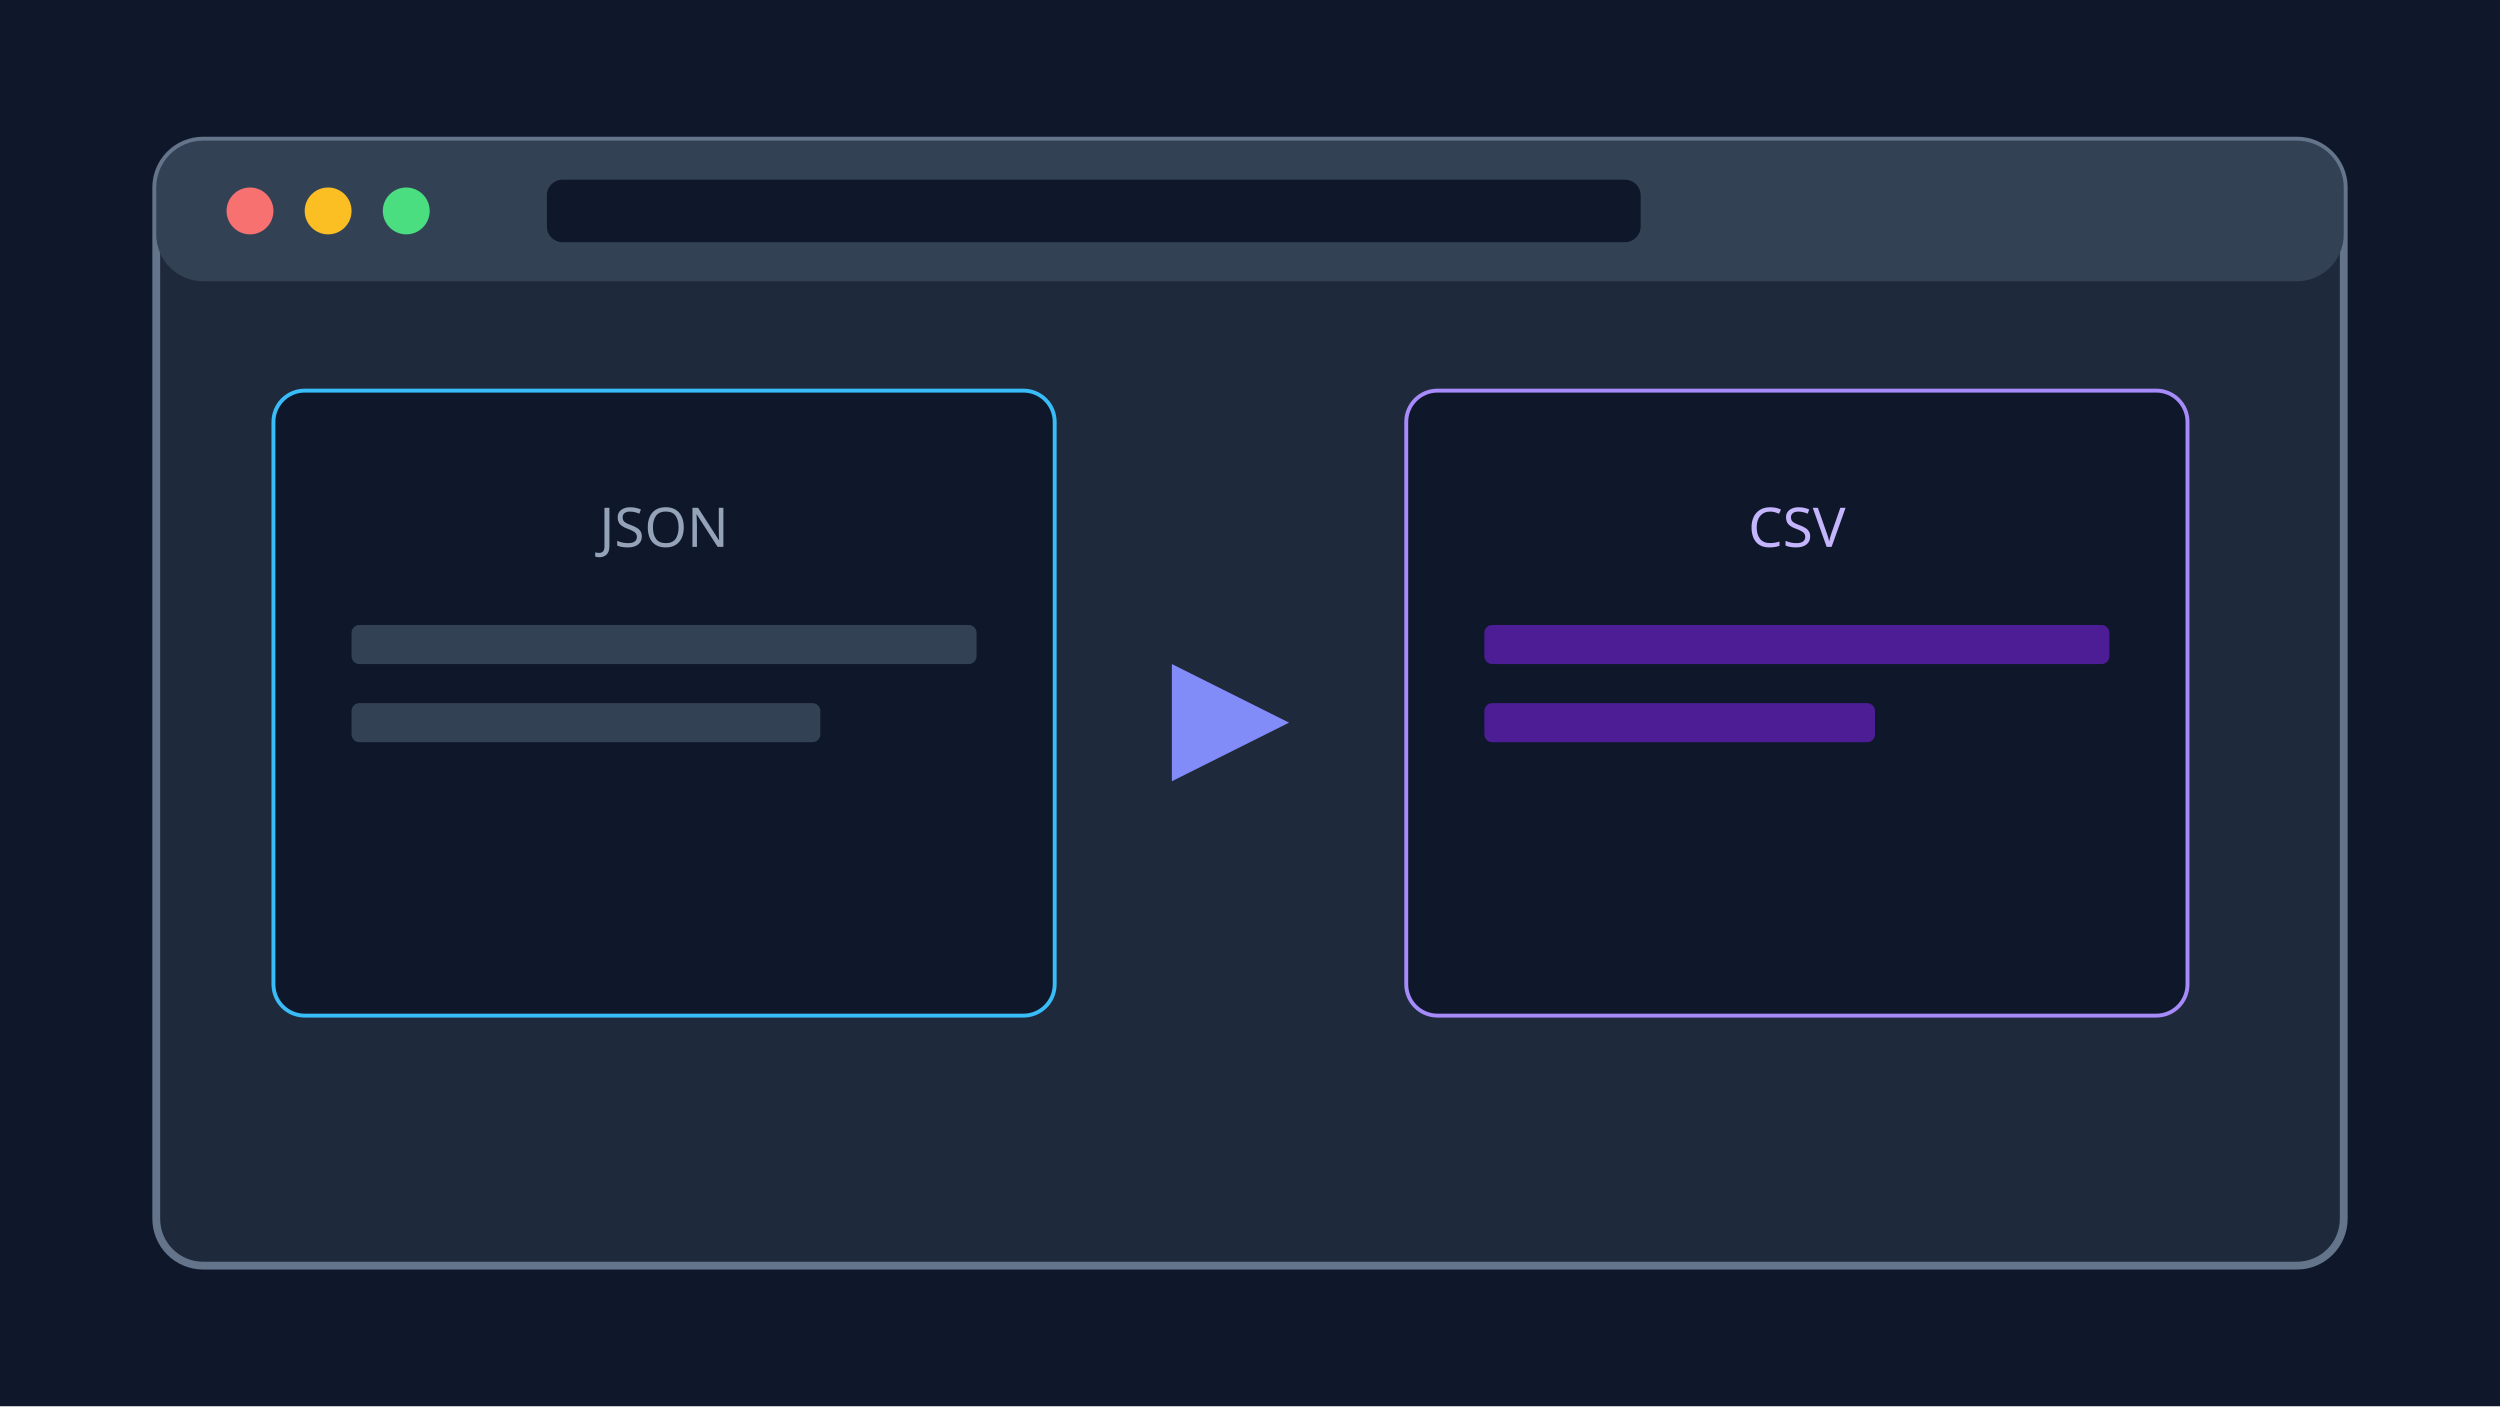
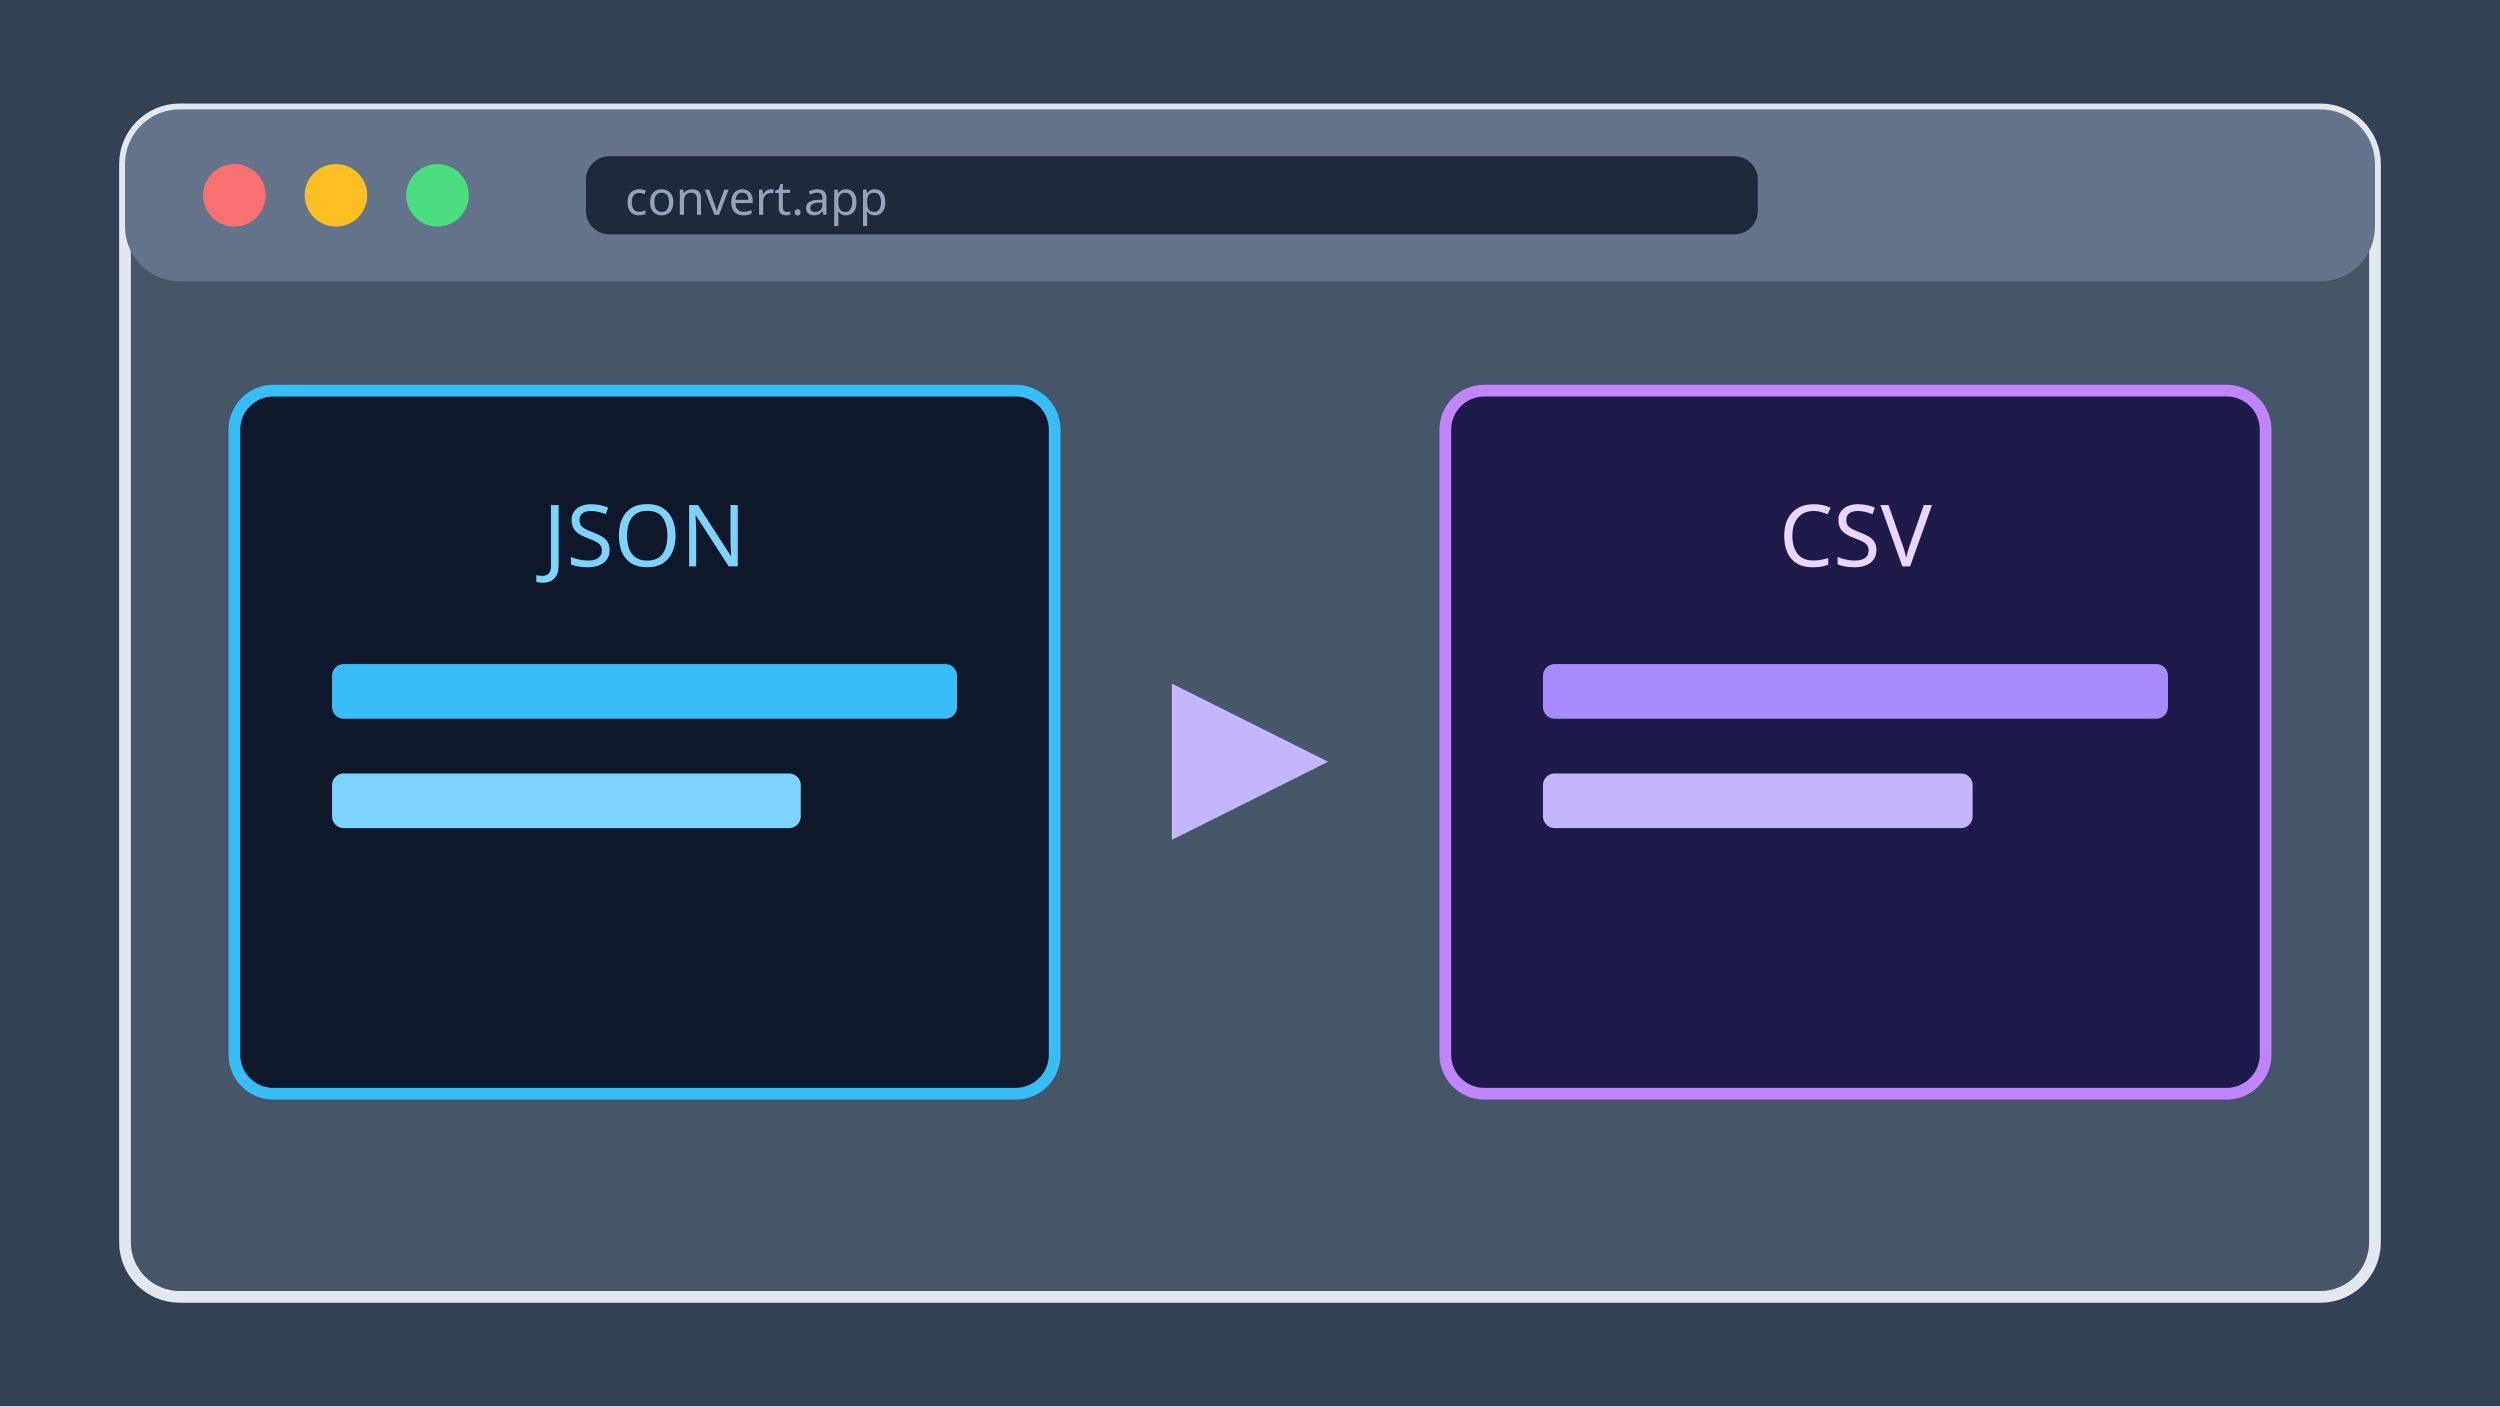
<svg xmlns="http://www.w3.org/2000/svg" width="640" height="360" viewBox="0 0 640 360">
-   <rect width="640" height="360" fill="#0f172a" />
-   <rect x="40" y="36" width="560" height="288" rx="12" fill="#1e293b" stroke="#64748b" stroke-width="2" />
-   <rect x="40" y="36" width="560" height="36" rx="12" fill="#334155" />
-   <circle cx="64" cy="54" r="6" fill="#f87171" />
-   <circle cx="84" cy="54" r="6" fill="#fbbf24" />
-   <circle cx="104" cy="54" r="6" fill="#4ade80" />
-   <rect x="140" y="46" width="280" height="16" rx="4" fill="#0f172a" />
-   <rect x="70" y="100" width="200" height="160" rx="8" fill="#0f172a" stroke="#38bdf8" />
-   <text x="170" y="140" text-anchor="middle" fill="#94a3b8" font-size="14" font-family="sans-serif">JSON</text>
-   <rect x="90" y="160" width="160" height="10" rx="2" fill="#334155" />
-   <rect x="90" y="180" width="120" height="10" rx="2" fill="#334155" />
-   <polygon points="300,170 330,185 300,200" fill="#818cf8" />
-   <rect x="360" y="100" width="200" height="160" rx="8" fill="#0f172a" stroke="#a78bfa" />
-   <text x="460" y="140" text-anchor="middle" fill="#c4b5fd" font-size="14" font-family="sans-serif">CSV</text>
-   <rect x="380" y="160" width="160" height="10" rx="2" fill="#4c1d95" />
-   <rect x="380" y="180" width="100" height="10" rx="2" fill="#4c1d95" />
+   <rect width="640" height="360" fill="#334155" />
+   <rect x="32" y="28" width="576" height="304" rx="14" fill="#475569" stroke="#e2e8f0" stroke-width="3" />
+   <rect x="32" y="28" width="576" height="44" rx="14" fill="#64748b" />
+   <circle cx="60" cy="50" r="8" fill="#f87171" />
+   <circle cx="86" cy="50" r="8" fill="#fbbf24" />
+   <circle cx="112" cy="50" r="8" fill="#4ade80" />
+   <rect x="150" y="40" width="300" height="20" rx="6" fill="#1e293b" />
+   <text x="160" y="55" fill="#94a3b8" font-size="12" font-family="sans-serif">convert.app</text>
+   <rect x="60" y="100" width="210" height="180" rx="10" fill="#0f172a" stroke="#38bdf8" stroke-width="3" />
+   <text x="165" y="145" text-anchor="middle" fill="#7dd3fc" font-size="22" font-family="sans-serif">JSON</text>
+   <rect x="85" y="170" width="160" height="14" rx="3" fill="#38bdf8" />
+   <rect x="85" y="198" width="120" height="14" rx="3" fill="#7dd3fc" />
+   <polygon points="300,175 340,195 300,215" fill="#c4b5fd" />
+   <rect x="370" y="100" width="210" height="180" rx="10" fill="#1e1b4b" stroke="#c084fc" stroke-width="3" />
+   <text x="475" y="145" text-anchor="middle" fill="#e9d5ff" font-size="22" font-family="sans-serif">CSV</text>
+   <rect x="395" y="170" width="160" height="14" rx="3" fill="#a78bfa" />
+   <rect x="395" y="198" width="110" height="14" rx="3" fill="#c4b5fd" />
</svg>
